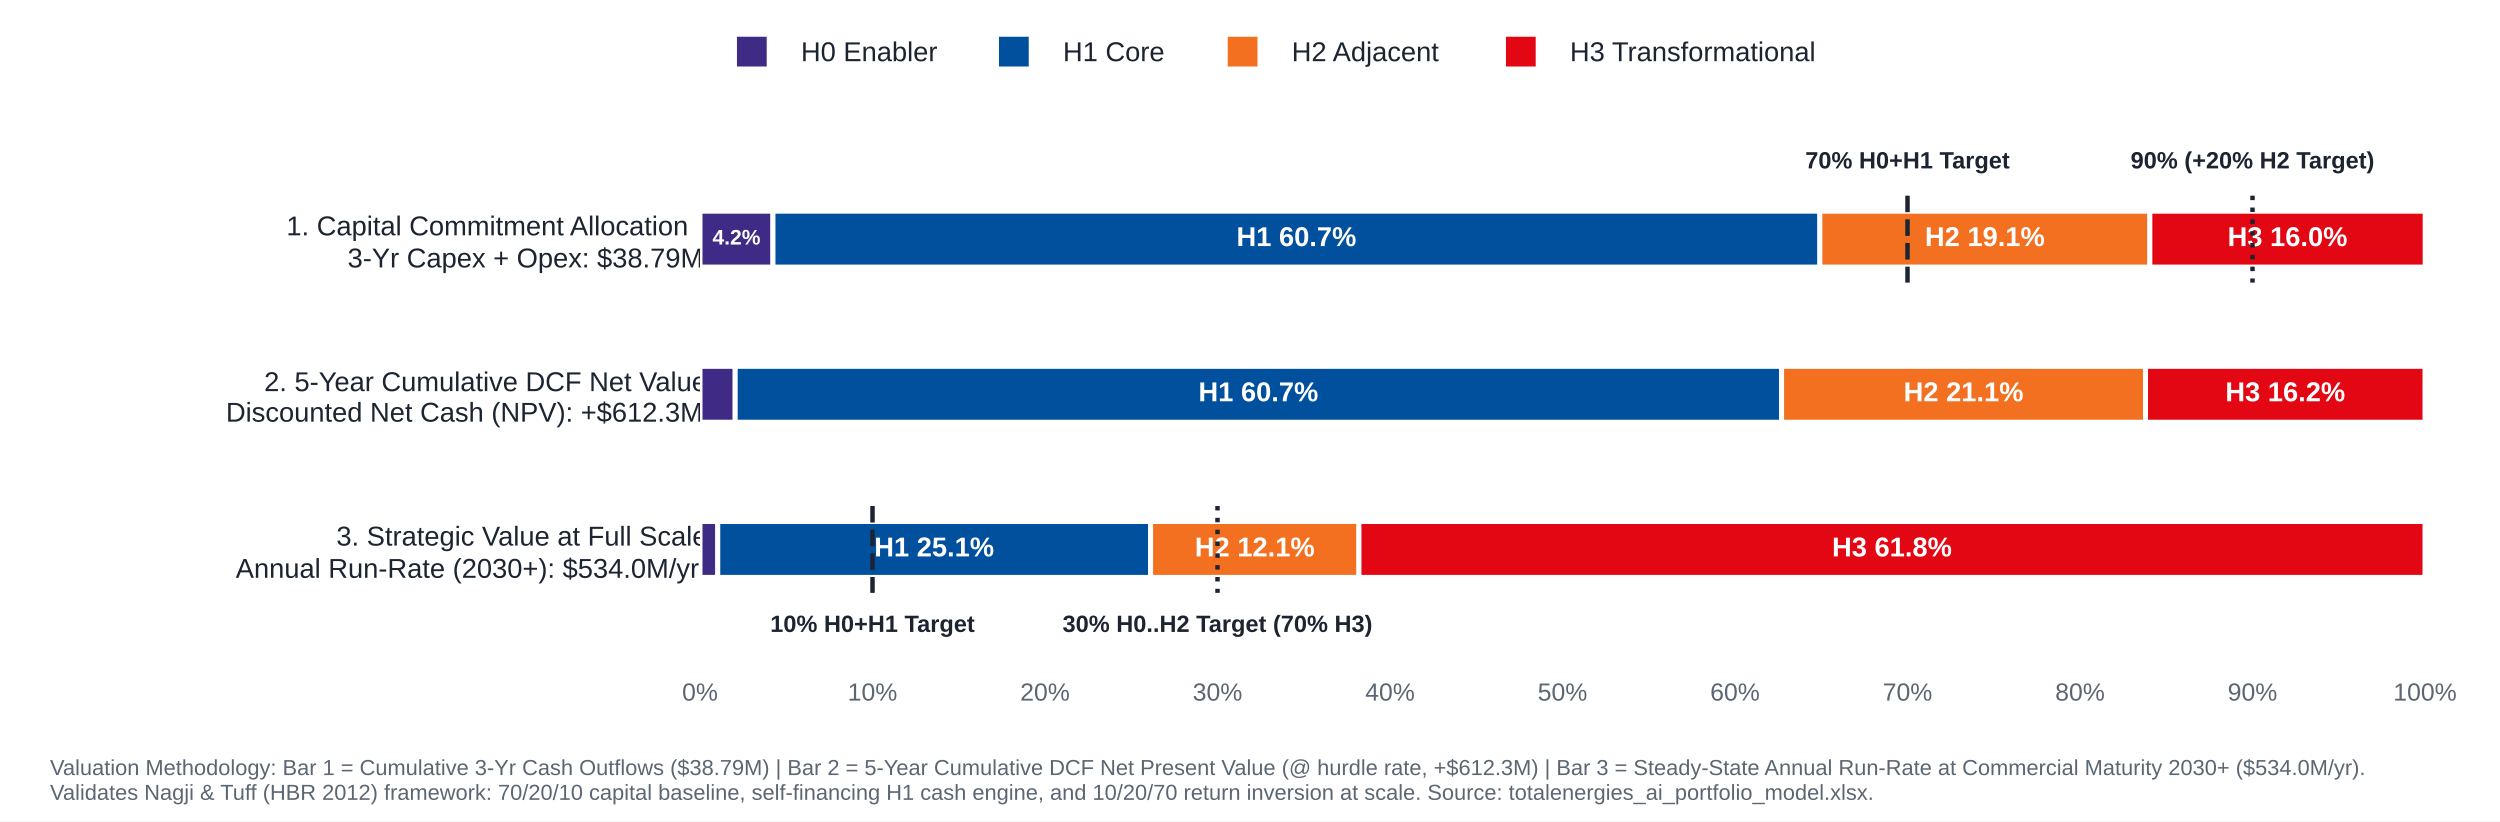
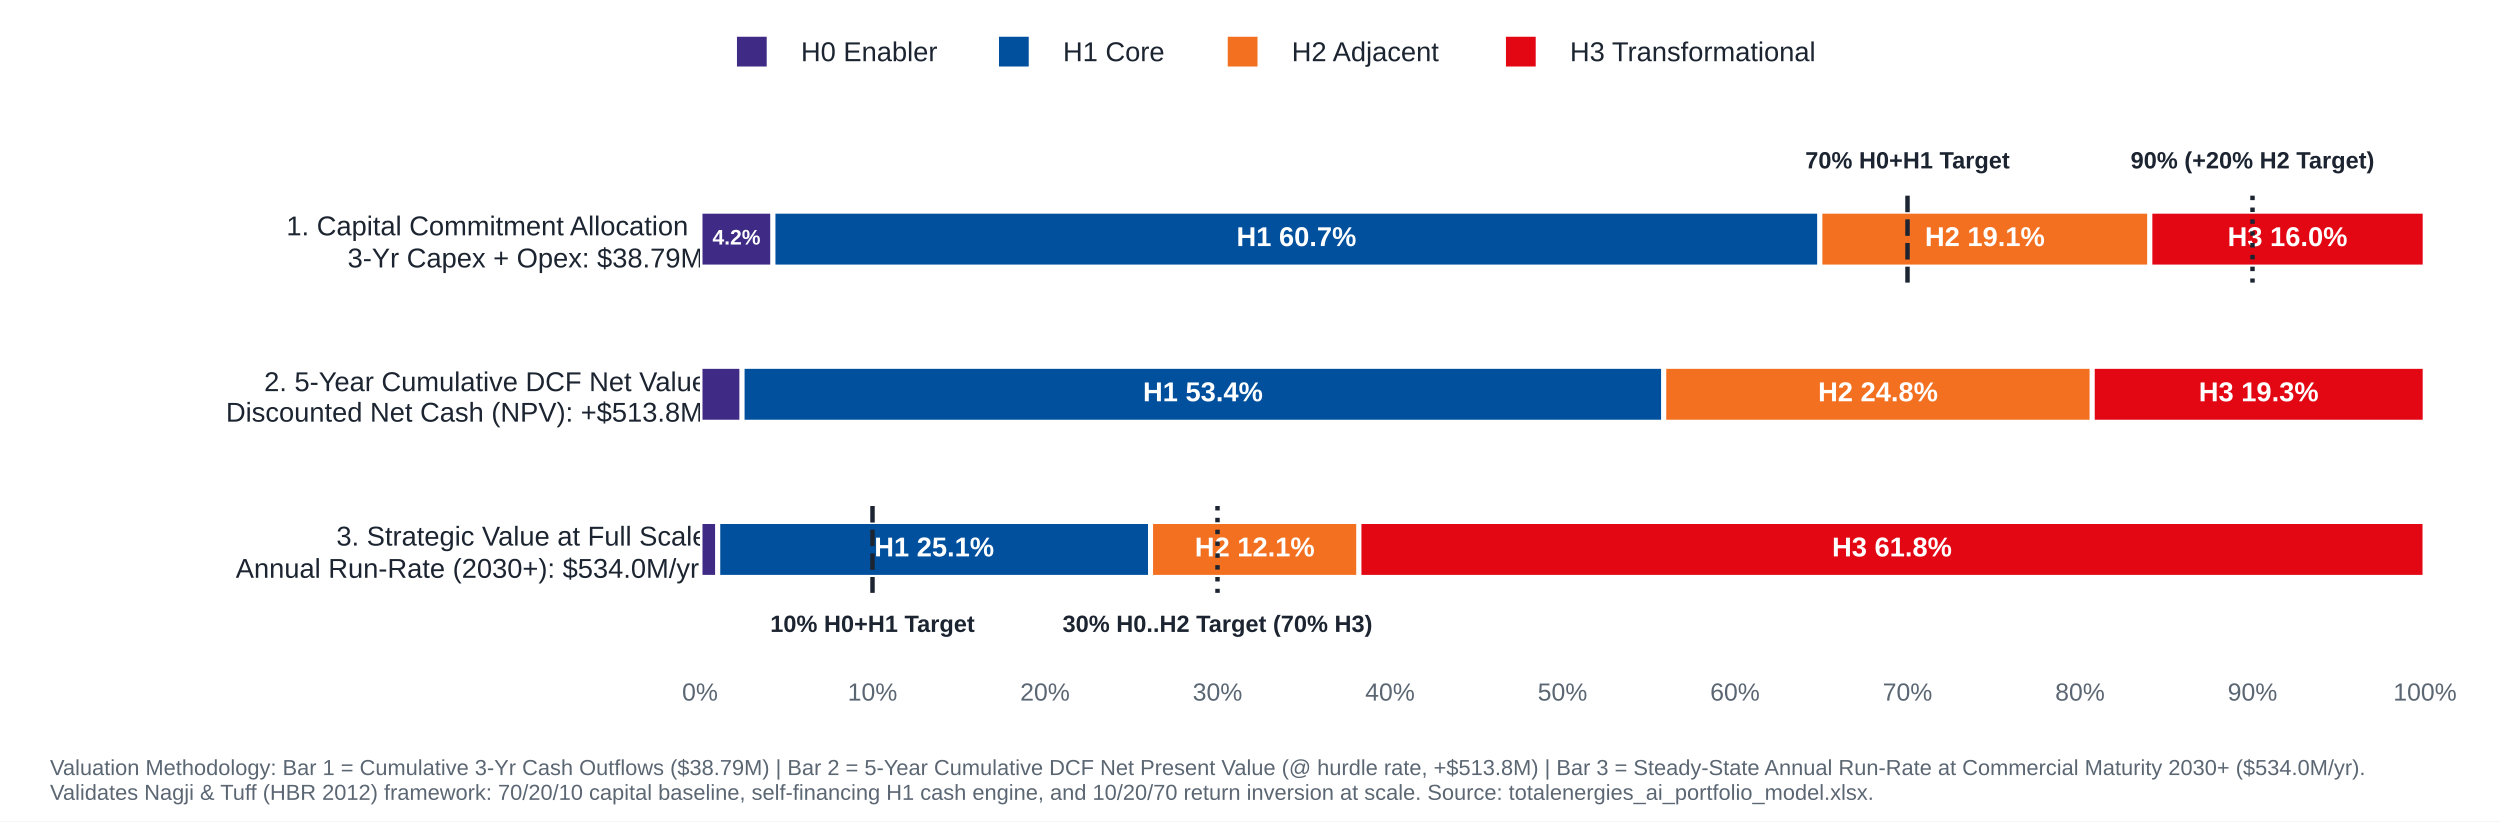
<svg xmlns="http://www.w3.org/2000/svg" xmlns:xlink="http://www.w3.org/1999/xlink" width="1008pt" height="331.2pt" viewBox="0 0 1008 331.2" version="1.1">
  <defs>
    <style type="text/css">*{stroke-linejoin: round; stroke-linecap: butt}</style>
  </defs>
  <g id="figure_1">
    <g id="patch_1">
      <path d="M 0 331.2  L 1008 331.2  L 1008 0  L 0 0  z " style="fill: #ffffff" />
    </g>
    <g id="axes_1">
      <g id="patch_2">
        <path d="M 282.24 271.584  L 977.76 271.584  L 977.76 46.368  L 282.24 46.368  z " style="fill: #ffffff" />
      </g>
      <g id="matplotlib.axis_1">
        <g id="xtick_1">
          <g id="line2d_1" />
          <g id="text_1">
            <text style="font-size: 10px; font-family: 'Segoe UI', 'Arial', 'DejaVu Sans'; text-anchor: middle; fill: #5b6673" x="282.24" y="282.487" transform="rotate(-0 282.24 282.4871)">0%</text>
          </g>
        </g>
        <g id="xtick_2">
          <g id="line2d_2" />
          <g id="text_2">
            <text style="font-size: 10px; font-family: 'Segoe UI', 'Arial', 'DejaVu Sans'; text-anchor: middle; fill: #5b6673" x="351.792" y="282.487" transform="rotate(-0 351.792 282.4871)">10%</text>
          </g>
        </g>
        <g id="xtick_3">
          <g id="line2d_3" />
          <g id="text_3">
            <text style="font-size: 10px; font-family: 'Segoe UI', 'Arial', 'DejaVu Sans'; text-anchor: middle; fill: #5b6673" x="421.344" y="282.487" transform="rotate(-0 421.344 282.4871)">20%</text>
          </g>
        </g>
        <g id="xtick_4">
          <g id="line2d_4" />
          <g id="text_4">
            <text style="font-size: 10px; font-family: 'Segoe UI', 'Arial', 'DejaVu Sans'; text-anchor: middle; fill: #5b6673" x="490.896" y="282.487" transform="rotate(-0 490.896 282.4871)">30%</text>
          </g>
        </g>
        <g id="xtick_5">
          <g id="line2d_5" />
          <g id="text_5">
            <text style="font-size: 10px; font-family: 'Segoe UI', 'Arial', 'DejaVu Sans'; text-anchor: middle; fill: #5b6673" x="560.448" y="282.487" transform="rotate(-0 560.448 282.4871)">40%</text>
          </g>
        </g>
        <g id="xtick_6">
          <g id="line2d_6" />
          <g id="text_6">
            <text style="font-size: 10px; font-family: 'Segoe UI', 'Arial', 'DejaVu Sans'; text-anchor: middle; fill: #5b6673" x="630" y="282.487" transform="rotate(-0 630 282.4871)">50%</text>
          </g>
        </g>
        <g id="xtick_7">
          <g id="line2d_7" />
          <g id="text_7">
            <text style="font-size: 10px; font-family: 'Segoe UI', 'Arial', 'DejaVu Sans'; text-anchor: middle; fill: #5b6673" x="699.552" y="282.487" transform="rotate(-0 699.552 282.4871)">60%</text>
          </g>
        </g>
        <g id="xtick_8">
          <g id="line2d_8" />
          <g id="text_8">
            <text style="font-size: 10px; font-family: 'Segoe UI', 'Arial', 'DejaVu Sans'; text-anchor: middle; fill: #5b6673" x="769.104" y="282.487" transform="rotate(-0 769.104 282.4871)">70%</text>
          </g>
        </g>
        <g id="xtick_9">
          <g id="line2d_9" />
          <g id="text_9">
            <text style="font-size: 10px; font-family: 'Segoe UI', 'Arial', 'DejaVu Sans'; text-anchor: middle; fill: #5b6673" x="838.656" y="282.487" transform="rotate(-0 838.656 282.4871)">80%</text>
          </g>
        </g>
        <g id="xtick_10">
          <g id="line2d_10" />
          <g id="text_10">
            <text style="font-size: 10px; font-family: 'Segoe UI', 'Arial', 'DejaVu Sans'; text-anchor: middle; fill: #5b6673" x="908.208" y="282.487" transform="rotate(-0 908.208 282.4871)">90%</text>
          </g>
        </g>
        <g id="xtick_11">
          <g id="line2d_11" />
          <g id="text_11">
            <text style="font-size: 10px; font-family: 'Segoe UI', 'Arial', 'DejaVu Sans'; text-anchor: middle; fill: #5b6673" x="977.76" y="282.487" transform="rotate(-0 977.76 282.4871)">100%</text>
          </g>
        </g>
      </g>
      <g id="matplotlib.axis_2">
        <g id="ytick_1">
          <g id="line2d_12" />
          <g id="text_12">
            <text style="font-size: 11px; font-family: 'Segoe UI', 'Arial', 'DejaVu Sans'; fill: #1b2430" transform="translate(115.4691 94.88287)">1. Capital Commitment Allocation</text>
            <text style="font-size: 11px; font-family: 'Segoe UI', 'Arial', 'DejaVu Sans'; fill: #1b2430" transform="translate(140.1486 107.8285)">3-Yr Capex + Opex: $38.79M</text>
          </g>
        </g>
        <g id="ytick_2">
          <g id="line2d_13" />
          <g id="text_13">
            <text style="font-size: 11px; font-family: 'Segoe UI', 'Arial', 'DejaVu Sans'; fill: #1b2430" transform="translate(106.5041 157.711)">2. 5-Year Cumulative DCF Net Value</text>
-             <text style="font-size: 11px; font-family: 'Segoe UI', 'Arial', 'DejaVu Sans'; fill: #1b2430" transform="translate(91.09719 170.0131)">Discounted Net Cash (NPV): +$612.3M</text>
+             <text style="font-size: 11px; font-family: 'Segoe UI', 'Arial', 'DejaVu Sans'; fill: #1b2430" transform="translate(91.09719 170.0131)">Discounted Net Cash (NPV): +$513.8M</text>
          </g>
        </g>
        <g id="ytick_3">
          <g id="line2d_14" />
          <g id="text_14">
            <text style="font-size: 11px; font-family: 'Segoe UI', 'Arial', 'DejaVu Sans'; fill: #1b2430" transform="translate(135.6317 219.9737)">3. Strategic Value at Full Scale</text>
            <text style="font-size: 11px; font-family: 'Segoe UI', 'Arial', 'DejaVu Sans'; fill: #1b2430" transform="translate(95.05547 232.9777)">Annual Run-Rate (2030+): $534.0M/yr</text>
          </g>
        </g>
      </g>
      <g id="patch_3">
-         <path d="M 282.24 85.155  L 311.66 85.155  L 311.66 107.677  L 282.24 107.677  z " clip-path="url(#p465aa3322a)" style="fill: #3f2b86; stroke: #ffffff; stroke-width: 2; stroke-linejoin: miter" />
+         <path d="M 282.24 85.155  L 311.66 85.155  L 311.66 107.677  L 282.24 107.677  z " clip-path="url(#p83e68c76f4)" style="fill: #3f2b86; stroke: #ffffff; stroke-width: 2; stroke-linejoin: miter" />
      </g>
      <g id="patch_4">
-         <path d="M 311.66 85.155  L 733.772 85.155  L 733.772 107.677  L 311.66 107.677  z " clip-path="url(#p465aa3322a)" style="fill: #00509e; stroke: #ffffff; stroke-width: 2; stroke-linejoin: miter" />
+         <path d="M 311.66 85.155  L 733.772 85.155  L 733.772 107.677  L 311.66 107.677  z " clip-path="url(#p83e68c76f4)" style="fill: #00509e; stroke: #ffffff; stroke-width: 2; stroke-linejoin: miter" />
      </g>
      <g id="patch_5">
-         <path d="M 733.772 85.155  L 866.825 85.155  L 866.825 107.677  L 733.772 107.677  z " clip-path="url(#p465aa3322a)" style="fill: #f37021; stroke: #ffffff; stroke-width: 2; stroke-linejoin: miter" />
+         <path d="M 733.772 85.155  L 866.825 85.155  L 866.825 107.677  L 733.772 107.677  z " clip-path="url(#p83e68c76f4)" style="fill: #f37021; stroke: #ffffff; stroke-width: 2; stroke-linejoin: miter" />
      </g>
      <g id="patch_6">
-         <path d="M 866.825 85.155  L 977.83 85.155  L 977.83 107.677  L 866.825 107.677  z " clip-path="url(#p465aa3322a)" style="fill: #e30613; stroke: #ffffff; stroke-width: 2; stroke-linejoin: miter" />
+         <path d="M 866.825 85.155  L 977.83 85.155  L 977.83 107.677  L 866.825 107.677  z " clip-path="url(#p83e68c76f4)" style="fill: #e30613; stroke: #ffffff; stroke-width: 2; stroke-linejoin: miter" />
      </g>
      <g id="patch_7">
-         <path d="M 282.24 147.715  L 296.429 147.715  L 296.429 170.237  L 282.24 170.237  z " clip-path="url(#p465aa3322a)" style="fill: #3f2b86; stroke: #ffffff; stroke-width: 2; stroke-linejoin: miter" />
+         <path d="M 282.24 147.715  L 299.211 147.715  L 299.211 170.237  L 282.24 170.237  z " clip-path="url(#p83e68c76f4)" style="fill: #3f2b86; stroke: #ffffff; stroke-width: 2; stroke-linejoin: miter" />
      </g>
      <g id="patch_8">
-         <path d="M 296.429 147.715  L 718.331 147.715  L 718.331 170.237  L 296.429 170.237  z " clip-path="url(#p465aa3322a)" style="fill: #00509e; stroke: #ffffff; stroke-width: 2; stroke-linejoin: miter" />
+         <path d="M 299.211 147.715  L 670.827 147.715  L 670.827 170.237  L 299.211 170.237  z " clip-path="url(#p83e68c76f4)" style="fill: #00509e; stroke: #ffffff; stroke-width: 2; stroke-linejoin: miter" />
      </g>
      <g id="patch_9">
-         <path d="M 718.331 147.715  L 865.086 147.715  L 865.086 170.237  L 718.331 170.237  z " clip-path="url(#p465aa3322a)" style="fill: #f37021; stroke: #ffffff; stroke-width: 2; stroke-linejoin: miter" />
+         <path d="M 670.827 147.715  L 843.594 147.715  L 843.594 170.237  L 670.827 170.237  z " clip-path="url(#p83e68c76f4)" style="fill: #f37021; stroke: #ffffff; stroke-width: 2; stroke-linejoin: miter" />
      </g>
      <g id="patch_10">
-         <path d="M 865.086 147.715  L 977.76 147.715  L 977.76 170.237  L 865.086 170.237  z " clip-path="url(#p465aa3322a)" style="fill: #e30613; stroke: #ffffff; stroke-width: 2; stroke-linejoin: miter" />
+         <path d="M 843.594 147.715  L 977.83 147.715  L 977.83 170.237  L 843.594 170.237  z " clip-path="url(#p83e68c76f4)" style="fill: #e30613; stroke: #ffffff; stroke-width: 2; stroke-linejoin: miter" />
      </g>
      <g id="patch_11">
-         <path d="M 282.24 210.275  L 289.404 210.275  L 289.404 232.797  L 282.24 232.797  z " clip-path="url(#p465aa3322a)" style="fill: #3f2b86; stroke: #ffffff; stroke-width: 2; stroke-linejoin: miter" />
+         <path d="M 282.24 210.275  L 289.404 210.275  L 289.404 232.797  L 282.24 232.797  z " clip-path="url(#p83e68c76f4)" style="fill: #3f2b86; stroke: #ffffff; stroke-width: 2; stroke-linejoin: miter" />
      </g>
      <g id="patch_12">
-         <path d="M 289.404 210.275  L 463.91 210.275  L 463.91 232.797  L 289.404 232.797  z " clip-path="url(#p465aa3322a)" style="fill: #00509e; stroke: #ffffff; stroke-width: 2; stroke-linejoin: miter" />
+         <path d="M 289.404 210.275  L 463.91 210.275  L 463.91 232.797  L 289.404 232.797  z " clip-path="url(#p83e68c76f4)" style="fill: #00509e; stroke: #ffffff; stroke-width: 2; stroke-linejoin: miter" />
      </g>
      <g id="patch_13">
-         <path d="M 463.91 210.275  L 547.929 210.275  L 547.929 232.797  L 463.91 232.797  z " clip-path="url(#p465aa3322a)" style="fill: #f37021; stroke: #ffffff; stroke-width: 2; stroke-linejoin: miter" />
+         <path d="M 463.91 210.275  L 547.929 210.275  L 547.929 232.797  L 463.91 232.797  z " clip-path="url(#p83e68c76f4)" style="fill: #f37021; stroke: #ffffff; stroke-width: 2; stroke-linejoin: miter" />
      </g>
      <g id="patch_14">
-         <path d="M 547.929 210.275  L 977.76 210.275  L 977.76 232.797  L 547.929 232.797  z " clip-path="url(#p465aa3322a)" style="fill: #e30613; stroke: #ffffff; stroke-width: 2; stroke-linejoin: miter" />
+         <path d="M 547.929 210.275  L 977.76 210.275  L 977.76 232.797  L 547.929 232.797  z " clip-path="url(#p83e68c76f4)" style="fill: #e30613; stroke: #ffffff; stroke-width: 2; stroke-linejoin: miter" />
      </g>
      <g id="text_15">
        <g id="patch_15">
          <path d="M 724.731 72.041  L 813.477 72.041  L 813.477 59.023  L 724.731 59.023  z " style="fill: #ffffff" />
        </g>
        <text style="font-weight: 700; font-size: 9.5px; font-family: 'Segoe UI', 'Arial', 'DejaVu Sans'; text-anchor: middle; fill: #1b2430" x="769.104" y="67.91" transform="rotate(-0 769.104 67.90978)">70% H0+H1 Target</text>
      </g>
      <g id="text_16">
        <g id="patch_16">
          <path d="M 855.804 72.041  L 960.612 72.041  L 960.612 59.023  L 855.804 59.023  z " style="fill: #ffffff" />
        </g>
        <text style="font-weight: 700; font-size: 9.5px; font-family: 'Segoe UI', 'Arial', 'DejaVu Sans'; text-anchor: middle; fill: #1b2430" x="908.208" y="67.91" transform="rotate(-0 908.208 67.90978)">90% (+20% H2 Target)</text>
      </g>
      <g id="text_17">
        <g id="patch_17">
          <path d="M 307.419 258.929  L 396.165 258.929  L 396.165 245.911  L 307.419 245.911  z " style="fill: #ffffff" />
        </g>
        <text style="font-weight: 700; font-size: 9.5px; font-family: 'Segoe UI', 'Arial', 'DejaVu Sans'; text-anchor: middle; fill: #1b2430" x="351.792" y="254.798" transform="rotate(-0 351.792 254.7982)">10% H0+H1 Target</text>
      </g>
      <g id="text_18">
        <g id="patch_18">
          <path d="M 425.224 258.929  L 556.568 258.929  L 556.568 245.911  L 425.224 245.911  z " style="fill: #ffffff" />
        </g>
        <text style="font-weight: 700; font-size: 9.5px; font-family: 'Segoe UI', 'Arial', 'DejaVu Sans'; text-anchor: middle; fill: #1b2430" x="490.896" y="254.798" transform="rotate(-0 490.896 254.7982)">30% H0..H2 Target (70% H3)</text>
      </g>
      <g id="text_19">
        <text style="font-weight: 700; font-size: 8.5px; font-family: 'Segoe UI', 'Arial', 'DejaVu Sans'; text-anchor: middle; fill: #ffffff" x="296.95" y="98.585" transform="rotate(-0 296.9502 98.58483)">4.2%</text>
      </g>
      <g id="text_20">
        <text style="font-weight: 700; font-size: 11px; font-family: 'Segoe UI', 'Arial', 'DejaVu Sans'; text-anchor: middle; fill: #ffffff" x="522.716" y="99.223" transform="rotate(-0 522.716 99.22272)">H1 60.7%</text>
      </g>
      <g id="text_21">
        <text style="font-weight: 700; font-size: 11px; font-family: 'Segoe UI', 'Arial', 'DejaVu Sans'; text-anchor: middle; fill: #ffffff" x="800.298" y="99.223" transform="rotate(-0 800.2981 99.22272)">H2 19.1%</text>
      </g>
      <g id="text_22">
        <text style="font-weight: 700; font-size: 11px; font-family: 'Segoe UI', 'Arial', 'DejaVu Sans'; text-anchor: middle; fill: #ffffff" x="922.327" y="99.223" transform="rotate(-0 922.3271 99.22272)">H3 16.0%</text>
      </g>
      <g id="text_23">
-         <text style="font-weight: 700; font-size: 11px; font-family: 'Segoe UI', 'Arial', 'DejaVu Sans'; text-anchor: middle; fill: #ffffff" x="507.38" y="161.783" transform="rotate(-0 507.3798 161.7827)">H1 60.7%</text>
+         <text style="font-weight: 700; font-size: 11px; font-family: 'Segoe UI', 'Arial', 'DejaVu Sans'; text-anchor: middle; fill: #ffffff" x="485.019" y="161.783" transform="rotate(-0 485.0189 161.7827)">H1 53.4%</text>
      </g>
      <g id="text_24">
-         <text style="font-weight: 700; font-size: 11px; font-family: 'Segoe UI', 'Arial', 'DejaVu Sans'; text-anchor: middle; fill: #ffffff" x="791.708" y="161.783" transform="rotate(-0 791.7084 161.7827)">H2 21.1%</text>
+         <text style="font-weight: 700; font-size: 11px; font-family: 'Segoe UI', 'Arial', 'DejaVu Sans'; text-anchor: middle; fill: #ffffff" x="757.211" y="161.783" transform="rotate(-0 757.2106 161.7827)">H2 24.8%</text>
      </g>
      <g id="text_25">
-         <text style="font-weight: 700; font-size: 11px; font-family: 'Segoe UI', 'Arial', 'DejaVu Sans'; text-anchor: middle; fill: #ffffff" x="921.423" y="161.783" transform="rotate(-0 921.4229 161.7827)">H3 16.2%</text>
+         <text style="font-weight: 700; font-size: 11px; font-family: 'Segoe UI', 'Arial', 'DejaVu Sans'; text-anchor: middle; fill: #ffffff" x="910.712" y="161.783" transform="rotate(-0 910.7119 161.7827)">H3 19.3%</text>
      </g>
      <g id="text_26">
        <text style="font-weight: 700; font-size: 11px; font-family: 'Segoe UI', 'Arial', 'DejaVu Sans'; text-anchor: middle; fill: #ffffff" x="376.657" y="224.343" transform="rotate(-0 376.6568 224.3427)">H1 25.1%</text>
      </g>
      <g id="text_27">
        <text style="font-weight: 700; font-size: 11px; font-family: 'Segoe UI', 'Arial', 'DejaVu Sans'; text-anchor: middle; fill: #ffffff" x="505.919" y="224.343" transform="rotate(-0 505.9192 224.3427)">H2 12.1%</text>
      </g>
      <g id="text_28">
        <text style="font-weight: 700; font-size: 11px; font-family: 'Segoe UI', 'Arial', 'DejaVu Sans'; text-anchor: middle; fill: #ffffff" x="762.844" y="224.343" transform="rotate(-0 762.8443 224.3427)">H3 61.8%</text>
      </g>
      <g id="line2d_15">
-         <path d="M 769.104 78.899  L 769.104 113.933  " clip-path="url(#p465aa3322a)" style="fill: none; stroke-dasharray: 6.66,2.88; stroke-dashoffset: 0; stroke: #1b2430; stroke-width: 1.8" />
+         <path d="M 769.104 78.899  L 769.104 113.933  " clip-path="url(#p83e68c76f4)" style="fill: none; stroke-dasharray: 6.66,2.88; stroke-dashoffset: 0; stroke: #1b2430; stroke-width: 1.8" />
      </g>
      <g id="line2d_16">
-         <path d="M 908.208 78.899  L 908.208 113.933  " clip-path="url(#p465aa3322a)" style="fill: none; stroke-dasharray: 1.8,2.97; stroke-dashoffset: 0; stroke: #1b2430; stroke-width: 1.8" />
+         <path d="M 908.208 78.899  L 908.208 113.933  " clip-path="url(#p83e68c76f4)" style="fill: none; stroke-dasharray: 1.8,2.97; stroke-dashoffset: 0; stroke: #1b2430; stroke-width: 1.8" />
      </g>
      <g id="line2d_17">
-         <path d="M 351.792 204.019  L 351.792 239.053  " clip-path="url(#p465aa3322a)" style="fill: none; stroke-dasharray: 6.66,2.88; stroke-dashoffset: 0; stroke: #1b2430; stroke-width: 1.8" />
+         <path d="M 351.792 204.019  L 351.792 239.053  " clip-path="url(#p83e68c76f4)" style="fill: none; stroke-dasharray: 6.66,2.88; stroke-dashoffset: 0; stroke: #1b2430; stroke-width: 1.8" />
      </g>
      <g id="line2d_18">
-         <path d="M 490.896 204.019  L 490.896 239.053  " clip-path="url(#p465aa3322a)" style="fill: none; stroke-dasharray: 1.8,2.97; stroke-dashoffset: 0; stroke: #1b2430; stroke-width: 1.8" />
+         <path d="M 490.896 204.019  L 490.896 239.053  " clip-path="url(#p83e68c76f4)" style="fill: none; stroke-dasharray: 1.8,2.97; stroke-dashoffset: 0; stroke: #1b2430; stroke-width: 1.8" />
      </g>
    </g>
    <g id="text_29">
-       <text style="font-size: 8.8px; font-family: 'Segoe UI', 'Arial', 'DejaVu Sans'; fill: #5b6673" transform="translate(20.16 312.5046)">Valuation Methodology: Bar 1 = Cumulative 3-Yr Cash Outflows ($38.79M) | Bar 2 = 5-Year Cumulative DCF Net Present Value (@ hurdle rate, +$612.3M) | Bar 3 = Steady-State Annual Run-Rate at Commercial Maturity 2030+ ($534.0M/yr).</text>
+       <text style="font-size: 8.8px; font-family: 'Segoe UI', 'Arial', 'DejaVu Sans'; fill: #5b6673" transform="translate(20.16 312.5046)">Valuation Methodology: Bar 1 = Cumulative 3-Yr Cash Outflows ($38.79M) | Bar 2 = 5-Year Cumulative DCF Net Present Value (@ hurdle rate, +$513.8M) | Bar 3 = Steady-State Annual Run-Rate at Commercial Maturity 2030+ ($534.0M/yr).</text>
      <text style="font-size: 8.8px; font-family: 'Segoe UI', 'Arial', 'DejaVu Sans'; fill: #5b6673" transform="translate(20.16 322.5052)">Validates Nagji &amp; Tuff (HBR 2012) framework: 70/20/10 capital baseline, self-financing H1 cash engine, and 10/20/70 return inversion at scale. Source: totalenergies_ai_portfolio_model.xlsx.</text>
    </g>
    <g id="legend_1">
      <g id="line2d_19">
        <defs>
-           <path id="m69d5f6ee95" d="M -5.5 5.5  L 5.5 5.5  L 5.5 -5.5  L -5.5 -5.5  z " style="stroke: #3f2b86; stroke-linejoin: miter" />
-         </defs>
-         <g>
-           <use xlink:href="#m69d5f6ee95" x="303.14" y="20.817" style="fill: #3f2b86; stroke: #3f2b86; stroke-linejoin: miter" />
+           <path id="maf16cca2c7" d="M -5.5 5.5  L 5.5 5.5  L 5.5 -5.5  L -5.5 -5.5  z " style="stroke: #3f2b86; stroke-linejoin: miter" />
+         </defs>
+         <g>
+           <use xlink:href="#maf16cca2c7" x="303.14" y="20.817" style="fill: #3f2b86; stroke: #3f2b86; stroke-linejoin: miter" />
        </g>
      </g>
      <g id="text_30">
        <text style="font-size: 11px; font-family: 'Segoe UI', 'Arial', 'DejaVu Sans'; text-anchor: start; fill: #1b2430" x="322.94" y="24.667" transform="rotate(-0 322.94 24.66744)">H0 Enabler</text>
      </g>
      <g id="line2d_20">
        <defs>
-           <path id="mf38bf2e956" d="M -5.5 5.5  L 5.5 5.5  L 5.5 -5.5  L -5.5 -5.5  z " style="stroke: #00509e; stroke-linejoin: miter" />
-         </defs>
-         <g>
-           <use xlink:href="#mf38bf2e956" x="408.788" y="20.817" style="fill: #00509e; stroke: #00509e; stroke-linejoin: miter" />
+           <path id="m2b0bb24258" d="M -5.5 5.5  L 5.5 5.5  L 5.5 -5.5  L -5.5 -5.5  z " style="stroke: #00509e; stroke-linejoin: miter" />
+         </defs>
+         <g>
+           <use xlink:href="#m2b0bb24258" x="408.788" y="20.817" style="fill: #00509e; stroke: #00509e; stroke-linejoin: miter" />
        </g>
      </g>
      <g id="text_31">
        <text style="font-size: 11px; font-family: 'Segoe UI', 'Arial', 'DejaVu Sans'; text-anchor: start; fill: #1b2430" x="428.588" y="24.667" transform="rotate(-0 428.5881 24.66744)">H1 Core</text>
      </g>
      <g id="line2d_21">
        <defs>
-           <path id="m46c47609f7" d="M -5.5 5.5  L 5.5 5.5  L 5.5 -5.5  L -5.5 -5.5  z " style="stroke: #f37021; stroke-linejoin: miter" />
-         </defs>
-         <g>
-           <use xlink:href="#m46c47609f7" x="501.023" y="20.817" style="fill: #f37021; stroke: #f37021; stroke-linejoin: miter" />
+           <path id="mf85d1fcd4a" d="M -5.5 5.5  L 5.5 5.5  L 5.5 -5.5  L -5.5 -5.5  z " style="stroke: #f37021; stroke-linejoin: miter" />
+         </defs>
+         <g>
+           <use xlink:href="#mf85d1fcd4a" x="501.023" y="20.817" style="fill: #f37021; stroke: #f37021; stroke-linejoin: miter" />
        </g>
      </g>
      <g id="text_32">
        <text style="font-size: 11px; font-family: 'Segoe UI', 'Arial', 'DejaVu Sans'; text-anchor: start; fill: #1b2430" x="520.823" y="24.667" transform="rotate(-0 520.8231 24.66744)">H2 Adjacent</text>
      </g>
      <g id="line2d_22">
        <defs>
-           <path id="m36dbb6b477" d="M -5.5 5.5  L 5.5 5.5  L 5.5 -5.5  L -5.5 -5.5  z " style="stroke: #e30613; stroke-linejoin: miter" />
-         </defs>
-         <g>
-           <use xlink:href="#m36dbb6b477" x="613.196" y="20.817" style="fill: #e30613; stroke: #e30613; stroke-linejoin: miter" />
+           <path id="m4042b115bb" d="M -5.5 5.5  L 5.5 5.5  L 5.5 -5.5  L -5.5 -5.5  z " style="stroke: #e30613; stroke-linejoin: miter" />
+         </defs>
+         <g>
+           <use xlink:href="#m4042b115bb" x="613.196" y="20.817" style="fill: #e30613; stroke: #e30613; stroke-linejoin: miter" />
        </g>
      </g>
      <g id="text_33">
        <text style="font-size: 11px; font-family: 'Segoe UI', 'Arial', 'DejaVu Sans'; text-anchor: start; fill: #1b2430" x="632.996" y="24.667" transform="rotate(-0 632.9956 24.66744)">H3 Transformational</text>
      </g>
    </g>
  </g>
  <defs>
-     <clipPath id="p465aa3322a">
+     <clipPath id="p83e68c76f4">
      <rect x="282.24" y="46.368" width="695.52" height="225.216" />
    </clipPath>
  </defs>
</svg>
